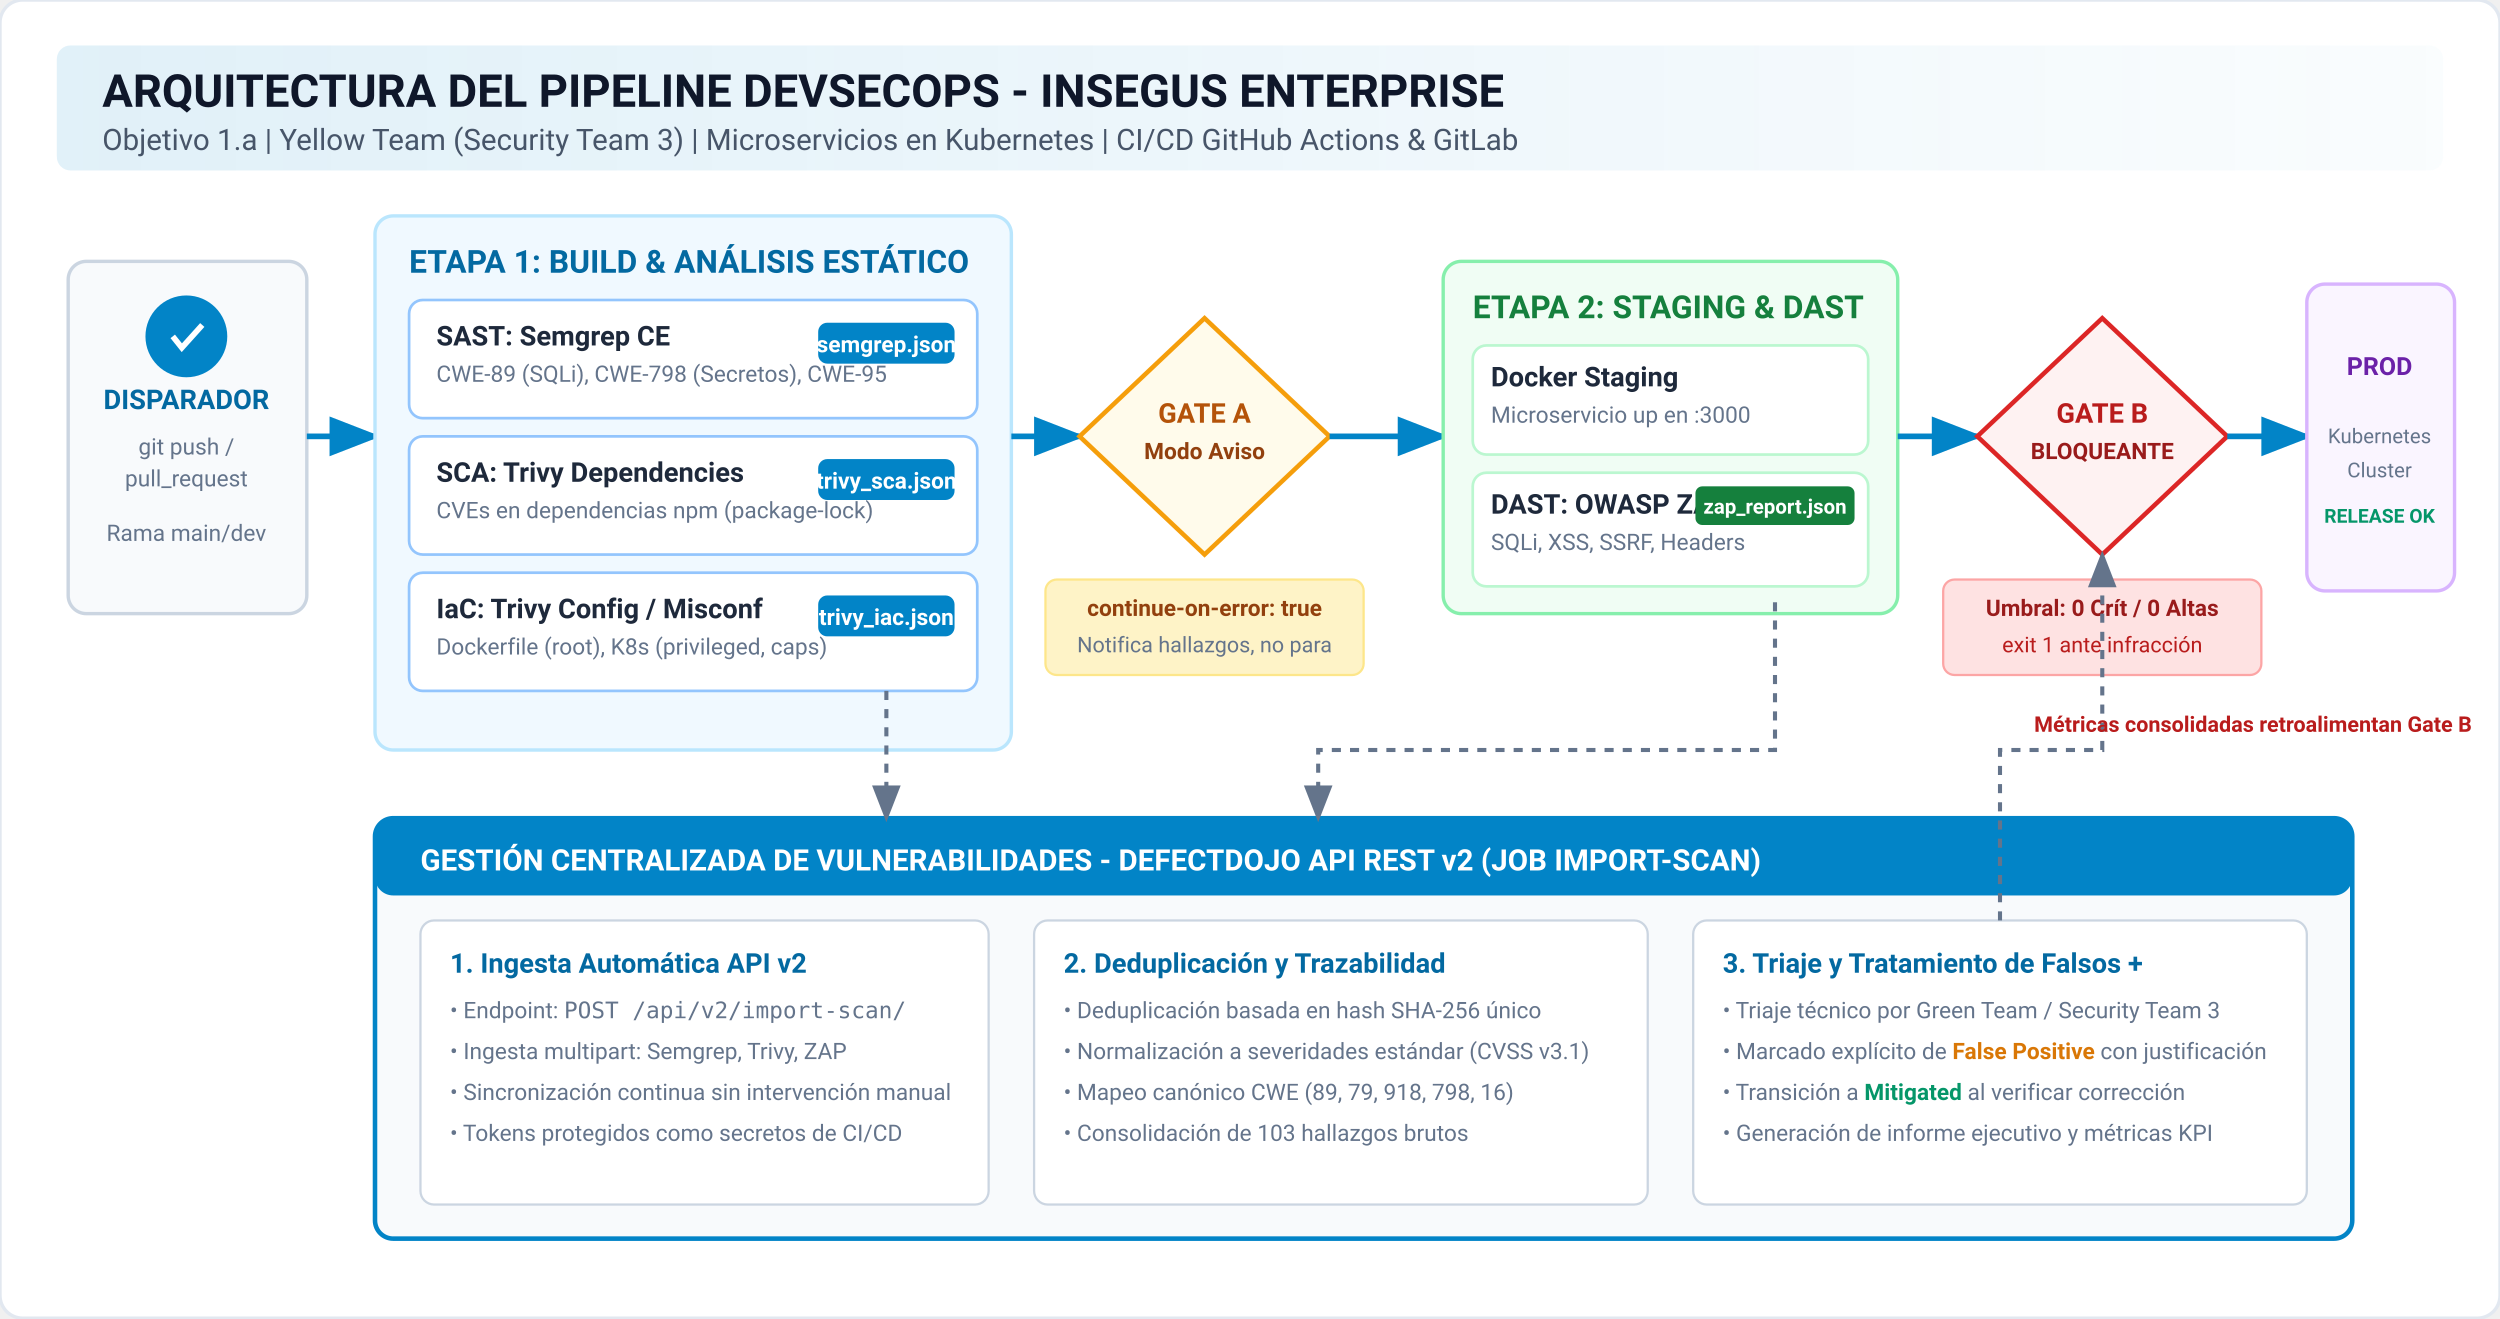
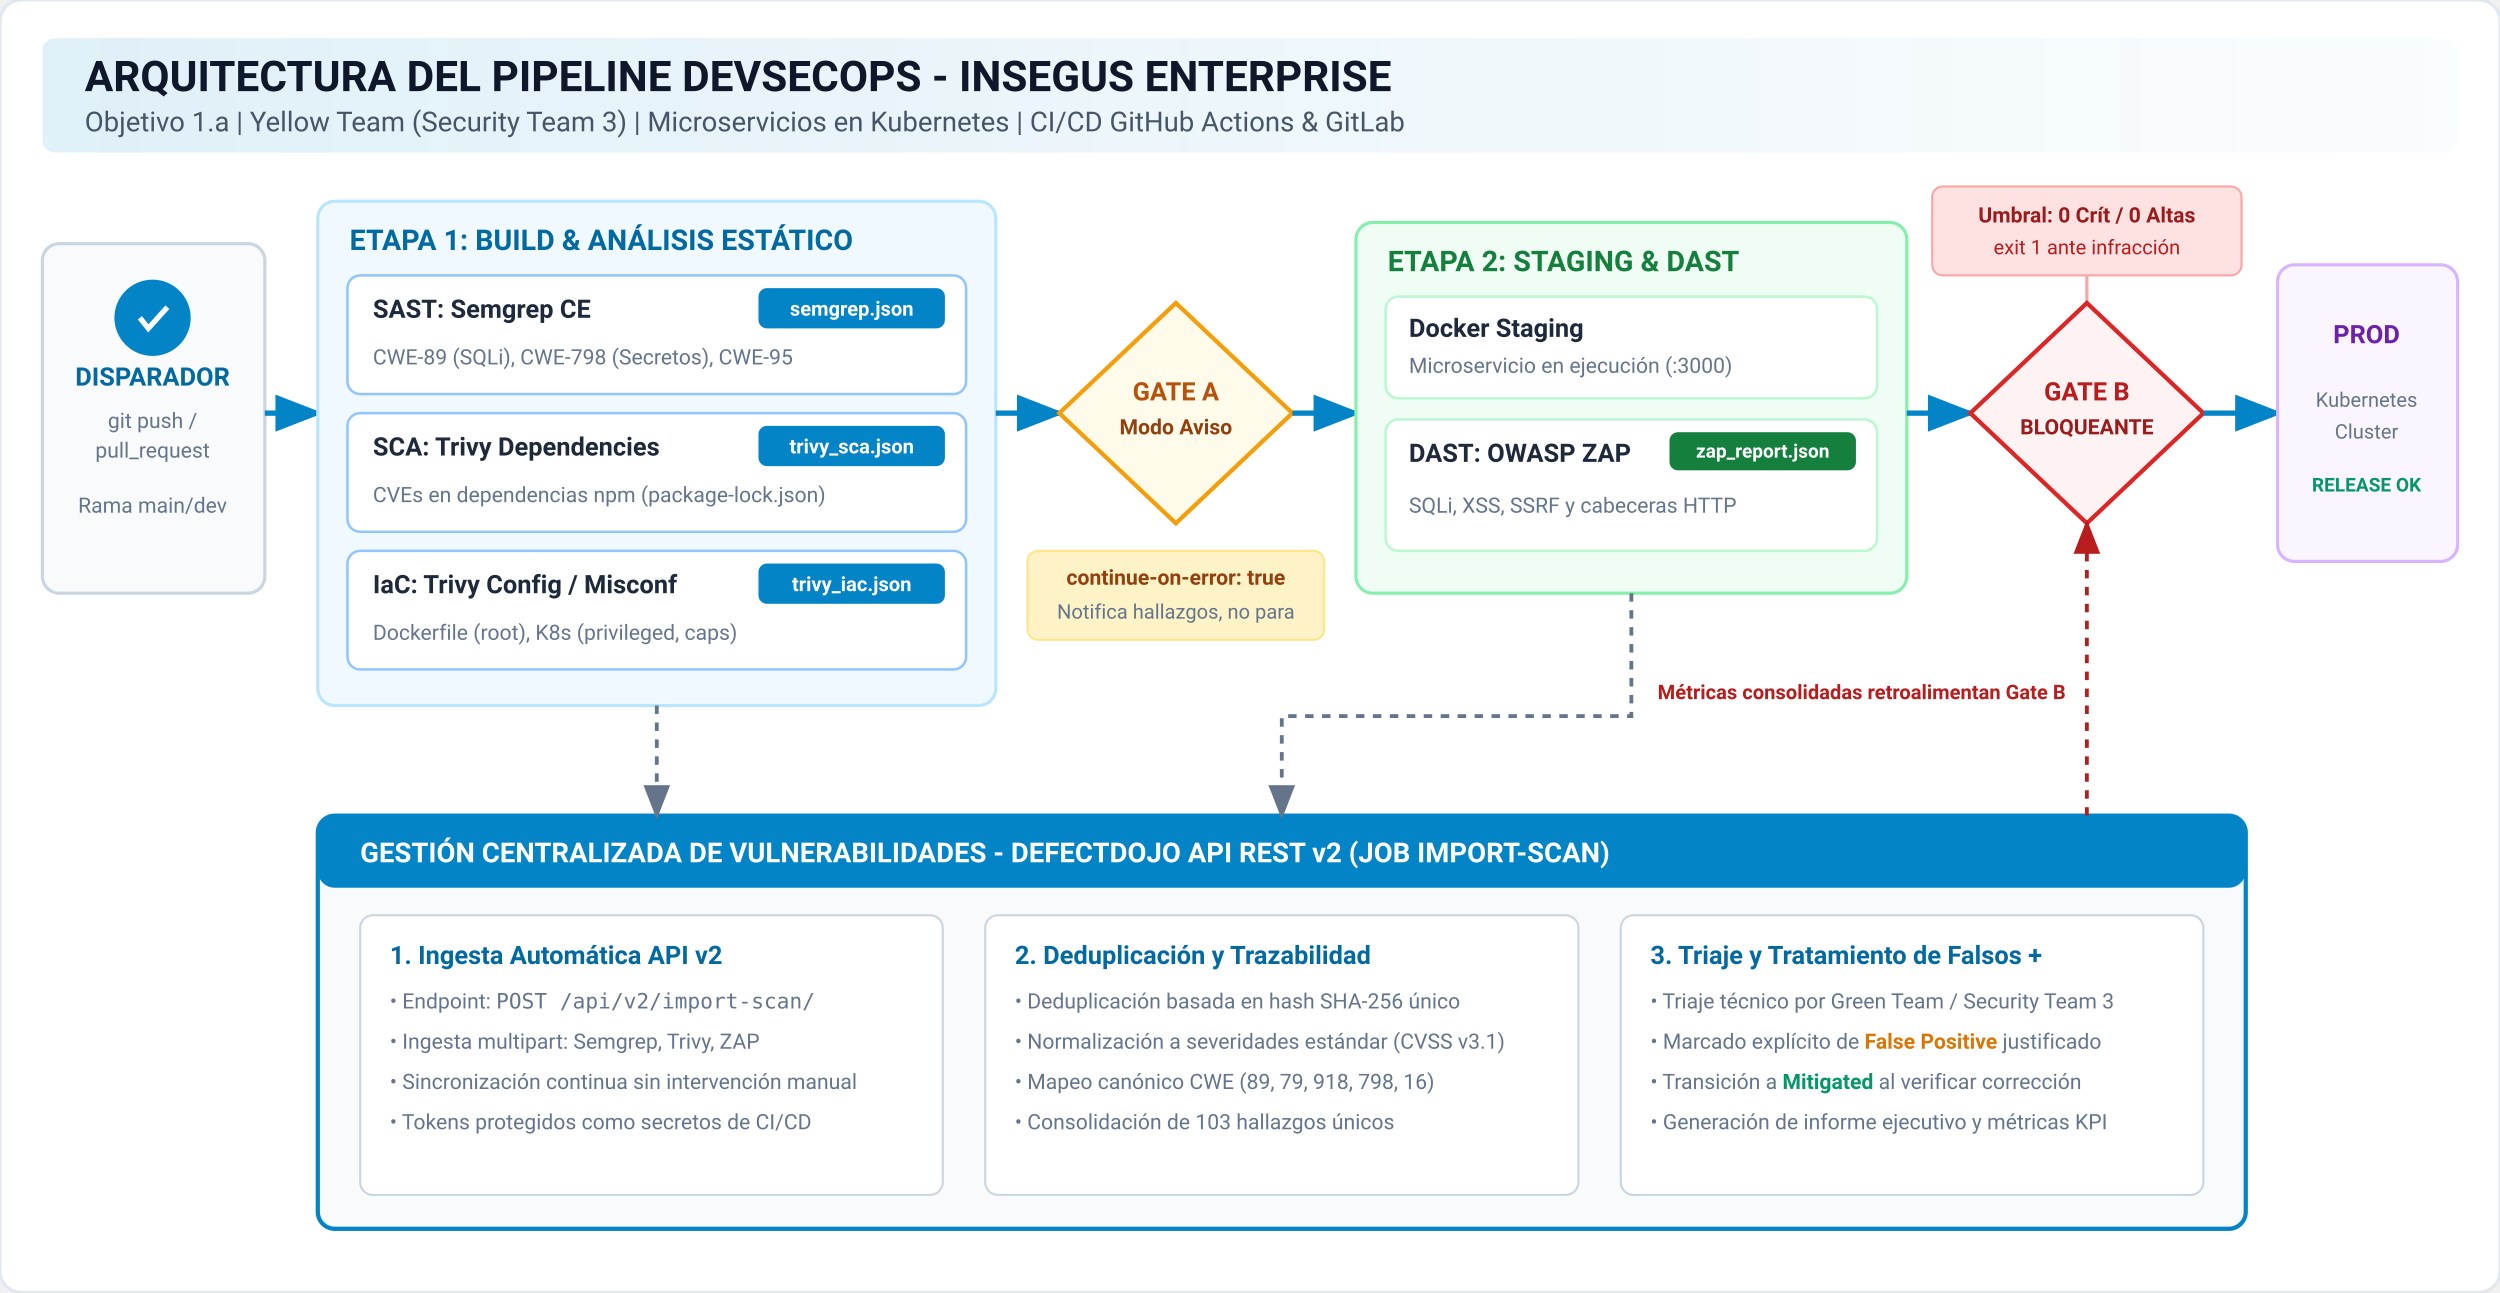
- <svg xmlns="http://www.w3.org/2000/svg" viewBox="0 0 1100 580" width="100%" height="100%">
+ <svg xmlns="http://www.w3.org/2000/svg" viewBox="0 0 1180 610" width="100%" height="100%">
  <defs>
    <style>
      .title { font-family: -apple-system, BlinkMacSystemFont, 'Segoe UI', Roboto, sans-serif; font-size: 20px; font-weight: 700; fill: #0f172a; }
      .subtitle { font-family: -apple-system, BlinkMacSystemFont, 'Segoe UI', Roboto, sans-serif; font-size: 13px; fill: #475569; }
-       .stage-title { font-family: -apple-system, BlinkMacSystemFont, 'Segoe UI', Roboto, sans-serif; font-size: 14px; font-weight: 700; fill: #0369a1; }
+       .stage-title { font-family: -apple-system, BlinkMacSystemFont, 'Segoe UI', Roboto, sans-serif; font-size: 13.5px; font-weight: 700; fill: #0369a1; }
      .box-text { font-family: -apple-system, BlinkMacSystemFont, 'Segoe UI', Roboto, sans-serif; font-size: 12px; fill: #1e293b; }
      .box-desc { font-family: -apple-system, BlinkMacSystemFont, 'Segoe UI', Roboto, sans-serif; font-size: 10px; fill: #64748b; }
-       .pill-text { font-family: -apple-system, BlinkMacSystemFont, 'Segoe UI', Roboto, sans-serif; font-size: 10px; font-weight: 600; fill: #ffffff; }
+       .pill-text { font-family: -apple-system, BlinkMacSystemFont, 'Segoe UI', Roboto, sans-serif; font-size: 9.5px; font-weight: 600; fill: #ffffff; }
      .arrow { stroke: #0284c7; stroke-width: 2.5; fill: none; marker-end: url(#arrowhead); }
      .dash-arrow { stroke: #64748b; stroke-width: 1.8; stroke-dasharray: 4,4; fill: none; marker-end: url(#arrowhead-gray); }
-       .gate-box { stroke-width: 2; rx: 8; ry: 8; }
+       .dash-arrow-red { stroke: #b91c1c; stroke-width: 1.8; stroke-dasharray: 4,4; fill: none; marker-end: url(#arrowhead-red); }
    </style>
    <marker id="arrowhead" markerWidth="9" markerHeight="7" refX="8" refY="3.5" orient="auto">
      <polygon points="0 0, 9 3.5, 0 7" fill="#0284c7" />
    </marker>
    <marker id="arrowhead-gray" markerWidth="9" markerHeight="7" refX="8" refY="3.5" orient="auto">
      <polygon points="0 0, 9 3.5, 0 7" fill="#64748b" />
    </marker>
+     <marker id="arrowhead-red" markerWidth="9" markerHeight="7" refX="8" refY="3.5" orient="auto">
+       <polygon points="0 0, 9 3.5, 0 7" fill="#b91c1c" />
+     </marker>
    <linearGradient id="headerGrad" x1="0%" y1="0%" x2="100%" y2="0%">
      <stop offset="0%" stop-color="#0284c7" stop-opacity="0.12" />
      <stop offset="100%" stop-color="#0284c7" stop-opacity="0.02" />
    </linearGradient>
  </defs>
-   <rect width="1100" height="580" fill="#ffffff" rx="10" ry="10" stroke="#e2e8f0" stroke-width="1.5" />
-   <rect x="25" y="20" width="1050" height="55" rx="6" ry="6" fill="url(#headerGrad)" />
-   <text x="45" y="47" class="title">ARQUITECTURA DEL PIPELINE DEVSECOPS - INSEGUS ENTERPRISE</text>
-   <text x="45" y="66" class="subtitle">Objetivo 1.a | Yellow Team (Security Team 3) | Microservicios en Kubernetes | CI/CD GitHub Actions &amp; GitLab</text>
-   <rect x="30" y="115" width="105" height="155" rx="8" fill="#f8fafc" stroke="#cbd5e1" stroke-width="1.5" />
-   <circle cx="82" cy="148" r="18" fill="#0284c7" />
-   <path d="M76 148 L80 153 L89 143" stroke="#fff" stroke-width="2.5" fill="none" />
-   <text x="82" y="180" text-anchor="middle" class="stage-title" style="font-size:12px;">DISPARADOR</text>
-   <text x="82" y="200" text-anchor="middle" class="box-desc">git push /</text>
-   <text x="82" y="214" text-anchor="middle" class="box-desc">pull_request</text>
-   <text x="82" y="238" text-anchor="middle" class="box-desc">Rama main/dev</text>
-   <path d="M 135 192 L 165 192" class="arrow" />
-   <rect x="165" y="95" width="280" height="235" rx="8" fill="#f0f9ff" stroke="#bae6fd" stroke-width="1.5" />
-   <text x="180" y="120" class="stage-title">ETAPA 1: BUILD &amp; ANÁLISIS ESTÁTICO</text>
-   <rect x="180" y="132" width="250" height="52" rx="6" fill="#ffffff" stroke="#93c5fd" stroke-width="1.2" />
-   <text x="192" y="152" class="box-text" font-weight="700">SAST: Semgrep CE</text>
-   <text x="192" y="168" class="box-desc">CWE-89 (SQLi), CWE-798 (Secretos), CWE-95</text>
-   <rect x="360" y="142" width="60" height="18" rx="4" fill="#0284c7" />
-   <text x="390" y="155" text-anchor="middle" class="pill-text">semgrep.json</text>
-   <rect x="180" y="192" width="250" height="52" rx="6" fill="#ffffff" stroke="#93c5fd" stroke-width="1.2" />
-   <text x="192" y="212" class="box-text" font-weight="700">SCA: Trivy Dependencies</text>
-   <text x="192" y="228" class="box-desc">CVEs en dependencias npm (package-lock)</text>
-   <rect x="360" y="202" width="60" height="18" rx="4" fill="#0284c7" />
-   <text x="390" y="215" text-anchor="middle" class="pill-text">trivy_sca.json</text>
-   <rect x="180" y="252" width="250" height="52" rx="6" fill="#ffffff" stroke="#93c5fd" stroke-width="1.2" />
-   <text x="192" y="272" class="box-text" font-weight="700">IaC: Trivy Config / Misconf</text>
-   <text x="192" y="288" class="box-desc">Dockerfile (root), K8s (privileged, caps)</text>
-   <rect x="360" y="262" width="60" height="18" rx="4" fill="#0284c7" />
-   <text x="390" y="275" text-anchor="middle" class="pill-text">trivy_iac.json</text>
-   <path d="M 445 192 L 475 192" class="arrow" />
-   <polygon points="530,140 585,192 530,244 475,192" fill="#fffbeb" stroke="#f59e0b" stroke-width="2" />
-   <text x="530" y="186" text-anchor="middle" class="stage-title" style="fill:#b45309; font-size:12px;">GATE A</text>
-   <text x="530" y="202" text-anchor="middle" class="box-desc" style="fill:#92400e; font-weight:700;">Modo Aviso</text>
-   <rect x="460" y="255" width="140" height="42" rx="5" fill="#fef3c7" stroke="#fde68a" stroke-width="1" />
-   <text x="530" y="271" text-anchor="middle" class="box-desc" style="font-weight:600; fill:#92400e;">continue-on-error: true</text>
-   <text x="530" y="287" text-anchor="middle" class="box-desc" style="font-size:9.5px;">Notifica hallazgos, no para</text>
-   <path d="M 585 192 L 635 192" class="arrow" />
-   <rect x="635" y="115" width="200" height="155" rx="8" fill="#f0fdf4" stroke="#86efac" stroke-width="1.5" />
-   <text x="648" y="140" class="stage-title" style="fill:#15803d;">ETAPA 2: STAGING &amp; DAST</text>
-   <rect x="648" y="152" width="174" height="48" rx="6" fill="#ffffff" stroke="#bbf7d0" stroke-width="1.2" />
-   <text x="656" y="170" class="box-text" font-weight="700">Docker Staging</text>
-   <text x="656" y="186" class="box-desc">Microservicio up en :3000</text>
-   <rect x="648" y="208" width="174" height="50" rx="6" fill="#ffffff" stroke="#bbf7d0" stroke-width="1.2" />
-   <text x="656" y="226" class="box-text" font-weight="700">DAST: OWASP ZAP</text>
-   <text x="656" y="242" class="box-desc">SQLi, XSS, SSRF, Headers</text>
-   <rect x="746" y="214" width="70" height="17" rx="3" fill="#15803d" />
-   <text x="781" y="226" text-anchor="middle" class="pill-text" style="font-size:9px;">zap_report.json</text>
-   <path d="M 835 192 L 870 192" class="arrow" />
-   <polygon points="925,140 980,192 925,244 870,192" fill="#fef2f2" stroke="#dc2626" stroke-width="2" />
-   <text x="925" y="186" text-anchor="middle" class="stage-title" style="fill:#b91c1c; font-size:12px;">GATE B</text>
-   <text x="925" y="202" text-anchor="middle" class="box-desc" style="fill:#991b1b; font-weight:700;">BLOQUEANTE</text>
-   <rect x="855" y="255" width="140" height="42" rx="5" fill="#fee2e2" stroke="#fca5a5" stroke-width="1" />
-   <text x="925" y="271" text-anchor="middle" class="box-desc" style="font-weight:700; fill:#991b1b;">Umbral: 0 Crít / 0 Altas</text>
-   <text x="925" y="287" text-anchor="middle" class="box-desc" style="font-size:9.5px; fill:#b91c1c;">exit 1 ante infracción</text>
-   <path d="M 980 192 L 1015 192" class="arrow" />
-   <rect x="1015" y="125" width="65" height="135" rx="8" fill="#faf5ff" stroke="#d8b4fe" stroke-width="1.5" />
-   <text x="1047" y="165" text-anchor="middle" class="stage-title" style="font-size:11px; fill:#6b21a8;">PROD</text>
-   <text x="1047" y="195" text-anchor="middle" class="box-desc" style="font-size:9px;">Kubernetes</text>
-   <text x="1047" y="210" text-anchor="middle" class="box-desc" style="font-size:9px;">Cluster</text>
-   <text x="1047" y="230" text-anchor="middle" class="box-desc" style="font-size:8.5px; font-weight:700; fill:#059669;">RELEASE OK</text>
-   <rect x="165" y="360" width="870" height="185" rx="8" fill="#f8fafc" stroke="#0284c7" stroke-width="2" />
-   <rect x="165" y="360" width="870" height="34" rx="8" fill="#0284c7" />
-   <text x="185" y="383" font-family="-apple-system, BlinkMacSystemFont, 'Segoe UI', Roboto, sans-serif" font-size="13px" font-weight="700" fill="#ffffff">GESTIÓN CENTRALIZADA DE VULNERABILIDADES - DEFECTDOJO API REST v2 (JOB IMPORT-SCAN)</text>
-   <path d="M 390 304 L 390 360" class="dash-arrow" />
-   <path d="M 781 265 L 781 330 L 580 330 L 580 360" class="dash-arrow" />
-   <rect x="185" y="405" width="250" height="125" rx="6" fill="#ffffff" stroke="#cbd5e1" stroke-width="1" />
-   <text x="198" y="428" class="stage-title" style="font-size:12px;">1. Ingesta Automática API v2</text>
-   <text x="198" y="448" class="box-desc">• Endpoint: <tspan font-family="monospace">POST /api/v2/import-scan/</tspan>
+   <rect width="1180" height="610" fill="#ffffff" rx="10" ry="10" stroke="#e2e8f0" stroke-width="1.5" />
+   <rect x="20" y="18" width="1140" height="54" rx="6" ry="6" fill="url(#headerGrad)" />
+   <text x="40" y="43" class="title">ARQUITECTURA DEL PIPELINE DEVSECOPS - INSEGUS ENTERPRISE</text>
+   <text x="40" y="62" class="subtitle">Objetivo 1.a | Yellow Team (Security Team 3) | Microservicios en Kubernetes | CI/CD GitHub Actions &amp; GitLab</text>
+   <rect x="20" y="115" width="105" height="165" rx="8" fill="#f8fafc" stroke="#cbd5e1" stroke-width="1.5" />
+   <circle cx="72" cy="150" r="18" fill="#0284c7" />
+   <path d="M66 150 L70 155 L79 145" stroke="#fff" stroke-width="2.5" fill="none" />
+   <text x="72" y="182" text-anchor="middle" class="stage-title" style="font-size:12px;">DISPARADOR</text>
+   <text x="72" y="202" text-anchor="middle" class="box-desc">git push /</text>
+   <text x="72" y="216" text-anchor="middle" class="box-desc">pull_request</text>
+   <text x="72" y="242" text-anchor="middle" class="box-desc">Rama main/dev</text>
+   <path d="M 125 195 L 150 195" class="arrow" />
+   <rect x="150" y="95" width="320" height="238" rx="8" fill="#f0f9ff" stroke="#bae6fd" stroke-width="1.5" />
+   <text x="165" y="118" class="stage-title">ETAPA 1: BUILD &amp; ANÁLISIS ESTÁTICO</text>
+   <rect x="164" y="130" width="292" height="56" rx="6" fill="#ffffff" stroke="#93c5fd" stroke-width="1.2" />
+   <text x="176" y="150" class="box-text" font-weight="700">SAST: Semgrep CE</text>
+   <rect x="358" y="136" width="88" height="19" rx="4" fill="#0284c7" />
+   <text x="402" y="149" text-anchor="middle" class="pill-text">semgrep.json</text>
+   <text x="176" y="172" class="box-desc">CWE-89 (SQLi), CWE-798 (Secretos), CWE-95</text>
+   <rect x="164" y="195" width="292" height="56" rx="6" fill="#ffffff" stroke="#93c5fd" stroke-width="1.2" />
+   <text x="176" y="215" class="box-text" font-weight="700">SCA: Trivy Dependencies</text>
+   <rect x="358" y="201" width="88" height="19" rx="4" fill="#0284c7" />
+   <text x="402" y="214" text-anchor="middle" class="pill-text">trivy_sca.json</text>
+   <text x="176" y="237" class="box-desc">CVEs en dependencias npm (package-lock.json)</text>
+   <rect x="164" y="260" width="292" height="56" rx="6" fill="#ffffff" stroke="#93c5fd" stroke-width="1.2" />
+   <text x="176" y="280" class="box-text" font-weight="700">IaC: Trivy Config / Misconf</text>
+   <rect x="358" y="266" width="88" height="19" rx="4" fill="#0284c7" />
+   <text x="402" y="279" text-anchor="middle" class="pill-text">trivy_iac.json</text>
+   <text x="176" y="302" class="box-desc">Dockerfile (root), K8s (privileged, caps)</text>
+   <path d="M 470 195 L 500 195" class="arrow" />
+   <polygon points="555,143 610,195 555,247 500,195" fill="#fffbeb" stroke="#f59e0b" stroke-width="2" />
+   <text x="555" y="189" text-anchor="middle" class="stage-title" style="fill:#b45309; font-size:12px;">GATE A</text>
+   <text x="555" y="205" text-anchor="middle" class="box-desc" style="fill:#92400e; font-weight:700;">Modo Aviso</text>
+   <rect x="485" y="260" width="140" height="42" rx="5" fill="#fef3c7" stroke="#fde68a" stroke-width="1" />
+   <text x="555" y="276" text-anchor="middle" class="box-desc" style="font-weight:600; fill:#92400e;">continue-on-error: true</text>
+   <text x="555" y="292" text-anchor="middle" class="box-desc" style="font-size:9.5px;">Notifica hallazgos, no para</text>
+   <path d="M 610 195 L 640 195" class="arrow" />
+   <rect x="640" y="105" width="260" height="175" rx="8" fill="#f0fdf4" stroke="#86efac" stroke-width="1.5" />
+   <text x="655" y="128" class="stage-title" style="fill:#15803d;">ETAPA 2: STAGING &amp; DAST</text>
+   <rect x="654" y="140" width="232" height="48" rx="6" fill="#ffffff" stroke="#bbf7d0" stroke-width="1.2" />
+   <text x="665" y="159" class="box-text" font-weight="700">Docker Staging</text>
+   <text x="665" y="176" class="box-desc">Microservicio en ejecución (:3000)</text>
+   <rect x="654" y="198" width="232" height="62" rx="6" fill="#ffffff" stroke="#bbf7d0" stroke-width="1.2" />
+   <text x="665" y="218" class="box-text" font-weight="700">DAST: OWASP ZAP</text>
+   <rect x="788" y="204" width="88" height="18" rx="4" fill="#15803d" />
+   <text x="832" y="216" text-anchor="middle" class="pill-text" style="font-size:9px;">zap_report.json</text>
+   <text x="665" y="242" class="box-desc">SQLi, XSS, SSRF y cabeceras HTTP</text>
+   <path d="M 900 195 L 930 195" class="arrow" />
+   <rect x="912" y="88" width="146" height="42" rx="5" fill="#fee2e2" stroke="#fca5a5" stroke-width="1" />
+   <text x="985" y="105" text-anchor="middle" class="box-desc" style="font-weight:700; fill:#991b1b;">Umbral: 0 Crít / 0 Altas</text>
+   <text x="985" y="120" text-anchor="middle" class="box-desc" style="font-size:9.5px; fill:#b91c1c;">exit 1 ante infracción</text>
+   <line x1="985" y1="130" x2="985" y2="143" stroke="#fca5a5" stroke-width="1.5" />
+   <polygon points="985,143 1040,195 985,247 930,195" fill="#fef2f2" stroke="#dc2626" stroke-width="2" />
+   <text x="985" y="189" text-anchor="middle" class="stage-title" style="fill:#b91c1c; font-size:12px;">GATE B</text>
+   <text x="985" y="205" text-anchor="middle" class="box-desc" style="fill:#991b1b; font-weight:700;">BLOQUEANTE</text>
+   <path d="M 1040 195 L 1075 195" class="arrow" />
+   <rect x="1075" y="125" width="85" height="140" rx="8" fill="#faf5ff" stroke="#d8b4fe" stroke-width="1.5" />
+   <text x="1117" y="162" text-anchor="middle" class="stage-title" style="font-size:12px; fill:#6b21a8;">PROD</text>
+   <text x="1117" y="192" text-anchor="middle" class="box-desc" style="font-size:9.5px;">Kubernetes</text>
+   <text x="1117" y="207" text-anchor="middle" class="box-desc" style="font-size:9.5px;">Cluster</text>
+   <text x="1117" y="232" text-anchor="middle" class="box-desc" style="font-size:9px; font-weight:700; fill:#059669;">RELEASE OK</text>
+   <rect x="150" y="385" width="910" height="195" rx="8" fill="#f8fafc" stroke="#0284c7" stroke-width="2" />
+   <rect x="150" y="385" width="910" height="34" rx="8" fill="#0284c7" />
+   <text x="170" y="407" font-family="-apple-system, BlinkMacSystemFont, 'Segoe UI', Roboto, sans-serif" font-size="13px" font-weight="700" fill="#ffffff">GESTIÓN CENTRALIZADA DE VULNERABILIDADES - DEFECTDOJO API REST v2 (JOB IMPORT-SCAN)</text>
+   <path d="M 310 333 L 310 385" class="dash-arrow" />
+   <path d="M 770 280 L 770 338 L 605 338 L 605 385" class="dash-arrow" />
+   <rect x="170" y="432" width="275" height="132" rx="6" fill="#ffffff" stroke="#cbd5e1" stroke-width="1" />
+   <text x="184" y="455" class="stage-title" style="font-size:12px;">1. Ingesta Automática API v2</text>
+   <text x="184" y="476" class="box-desc">• Endpoint: <tspan font-family="monospace">POST /api/v2/import-scan/</tspan>
  </text>
-   <text x="198" y="466" class="box-desc">• Ingesta multipart: Semgrep, Trivy, ZAP</text>
-   <text x="198" y="484" class="box-desc">• Sincronización continua sin intervención manual</text>
-   <text x="198" y="502" class="box-desc">• Tokens protegidos como secretos de CI/CD</text>
-   <rect x="455" y="405" width="270" height="125" rx="6" fill="#ffffff" stroke="#cbd5e1" stroke-width="1" />
-   <text x="468" y="428" class="stage-title" style="font-size:12px;">2. Deduplicación y Trazabilidad</text>
-   <text x="468" y="448" class="box-desc">• Deduplicación basada en hash SHA-256 único</text>
-   <text x="468" y="466" class="box-desc">• Normalización a severidades estándar (CVSS v3.1)</text>
-   <text x="468" y="484" class="box-desc">• Mapeo canónico CWE (89, 79, 918, 798, 16)</text>
-   <text x="468" y="502" class="box-desc">• Consolidación de 103 hallazgos brutos</text>
-   <rect x="745" y="405" width="270" height="125" rx="6" fill="#ffffff" stroke="#cbd5e1" stroke-width="1" />
-   <text x="758" y="428" class="stage-title" style="font-size:12px;">3. Triaje y Tratamiento de Falsos +</text>
-   <text x="758" y="448" class="box-desc">• Triaje técnico por Green Team / Security Team 3</text>
-   <text x="758" y="466" class="box-desc">• Marcado explícito de <tspan font-weight="700" fill="#d97706">False Positive</tspan> con justificación</text>
-   <text x="758" y="484" class="box-desc">• Transición a <tspan font-weight="700" fill="#059669">Mitigated</tspan> al verificar corrección</text>
-   <text x="758" y="502" class="box-desc">• Generación de informe ejecutivo y métricas KPI</text>
-   <path d="M 880 405 L 880 330 L 925 330 L 925 244" class="dash-arrow" stroke="#b91c1c" />
-   <text x="895" y="322" class="box-desc" style="fill:#b91c1c; font-weight:700; font-size:9.5px;">Métricas consolidadas retroalimentan Gate B</text>
+   <text x="184" y="495" class="box-desc">• Ingesta multipart: Semgrep, Trivy, ZAP</text>
+   <text x="184" y="514" class="box-desc">• Sincronización continua sin intervención manual</text>
+   <text x="184" y="533" class="box-desc">• Tokens protegidos como secretos de CI/CD</text>
+   <rect x="465" y="432" width="280" height="132" rx="6" fill="#ffffff" stroke="#cbd5e1" stroke-width="1" />
+   <text x="479" y="455" class="stage-title" style="font-size:12px;">2. Deduplicación y Trazabilidad</text>
+   <text x="479" y="476" class="box-desc">• Deduplicación basada en hash SHA-256 único</text>
+   <text x="479" y="495" class="box-desc">• Normalización a severidades estándar (CVSS v3.1)</text>
+   <text x="479" y="514" class="box-desc">• Mapeo canónico CWE (89, 79, 918, 798, 16)</text>
+   <text x="479" y="533" class="box-desc">• Consolidación de 103 hallazgos únicos</text>
+   <rect x="765" y="432" width="275" height="132" rx="6" fill="#ffffff" stroke="#cbd5e1" stroke-width="1" />
+   <text x="779" y="455" class="stage-title" style="font-size:12px;">3. Triaje y Tratamiento de Falsos +</text>
+   <text x="779" y="476" class="box-desc">• Triaje técnico por Green Team / Security Team 3</text>
+   <text x="779" y="495" class="box-desc">• Marcado explícito de <tspan font-weight="700" fill="#d97706">False Positive</tspan> justificado</text>
+   <text x="779" y="514" class="box-desc">• Transición a <tspan font-weight="700" fill="#059669">Mitigated</tspan> al verificar corrección</text>
+   <text x="779" y="533" class="box-desc">• Generación de informe ejecutivo y métricas KPI</text>
+   <path d="M 985 385 L 985 247" class="dash-arrow-red" />
+   <text x="975" y="330" text-anchor="end" class="box-desc" style="fill:#b91c1c; font-weight:700; font-size:9.5px;">Métricas consolidadas retroalimentan Gate B</text>
</svg>
